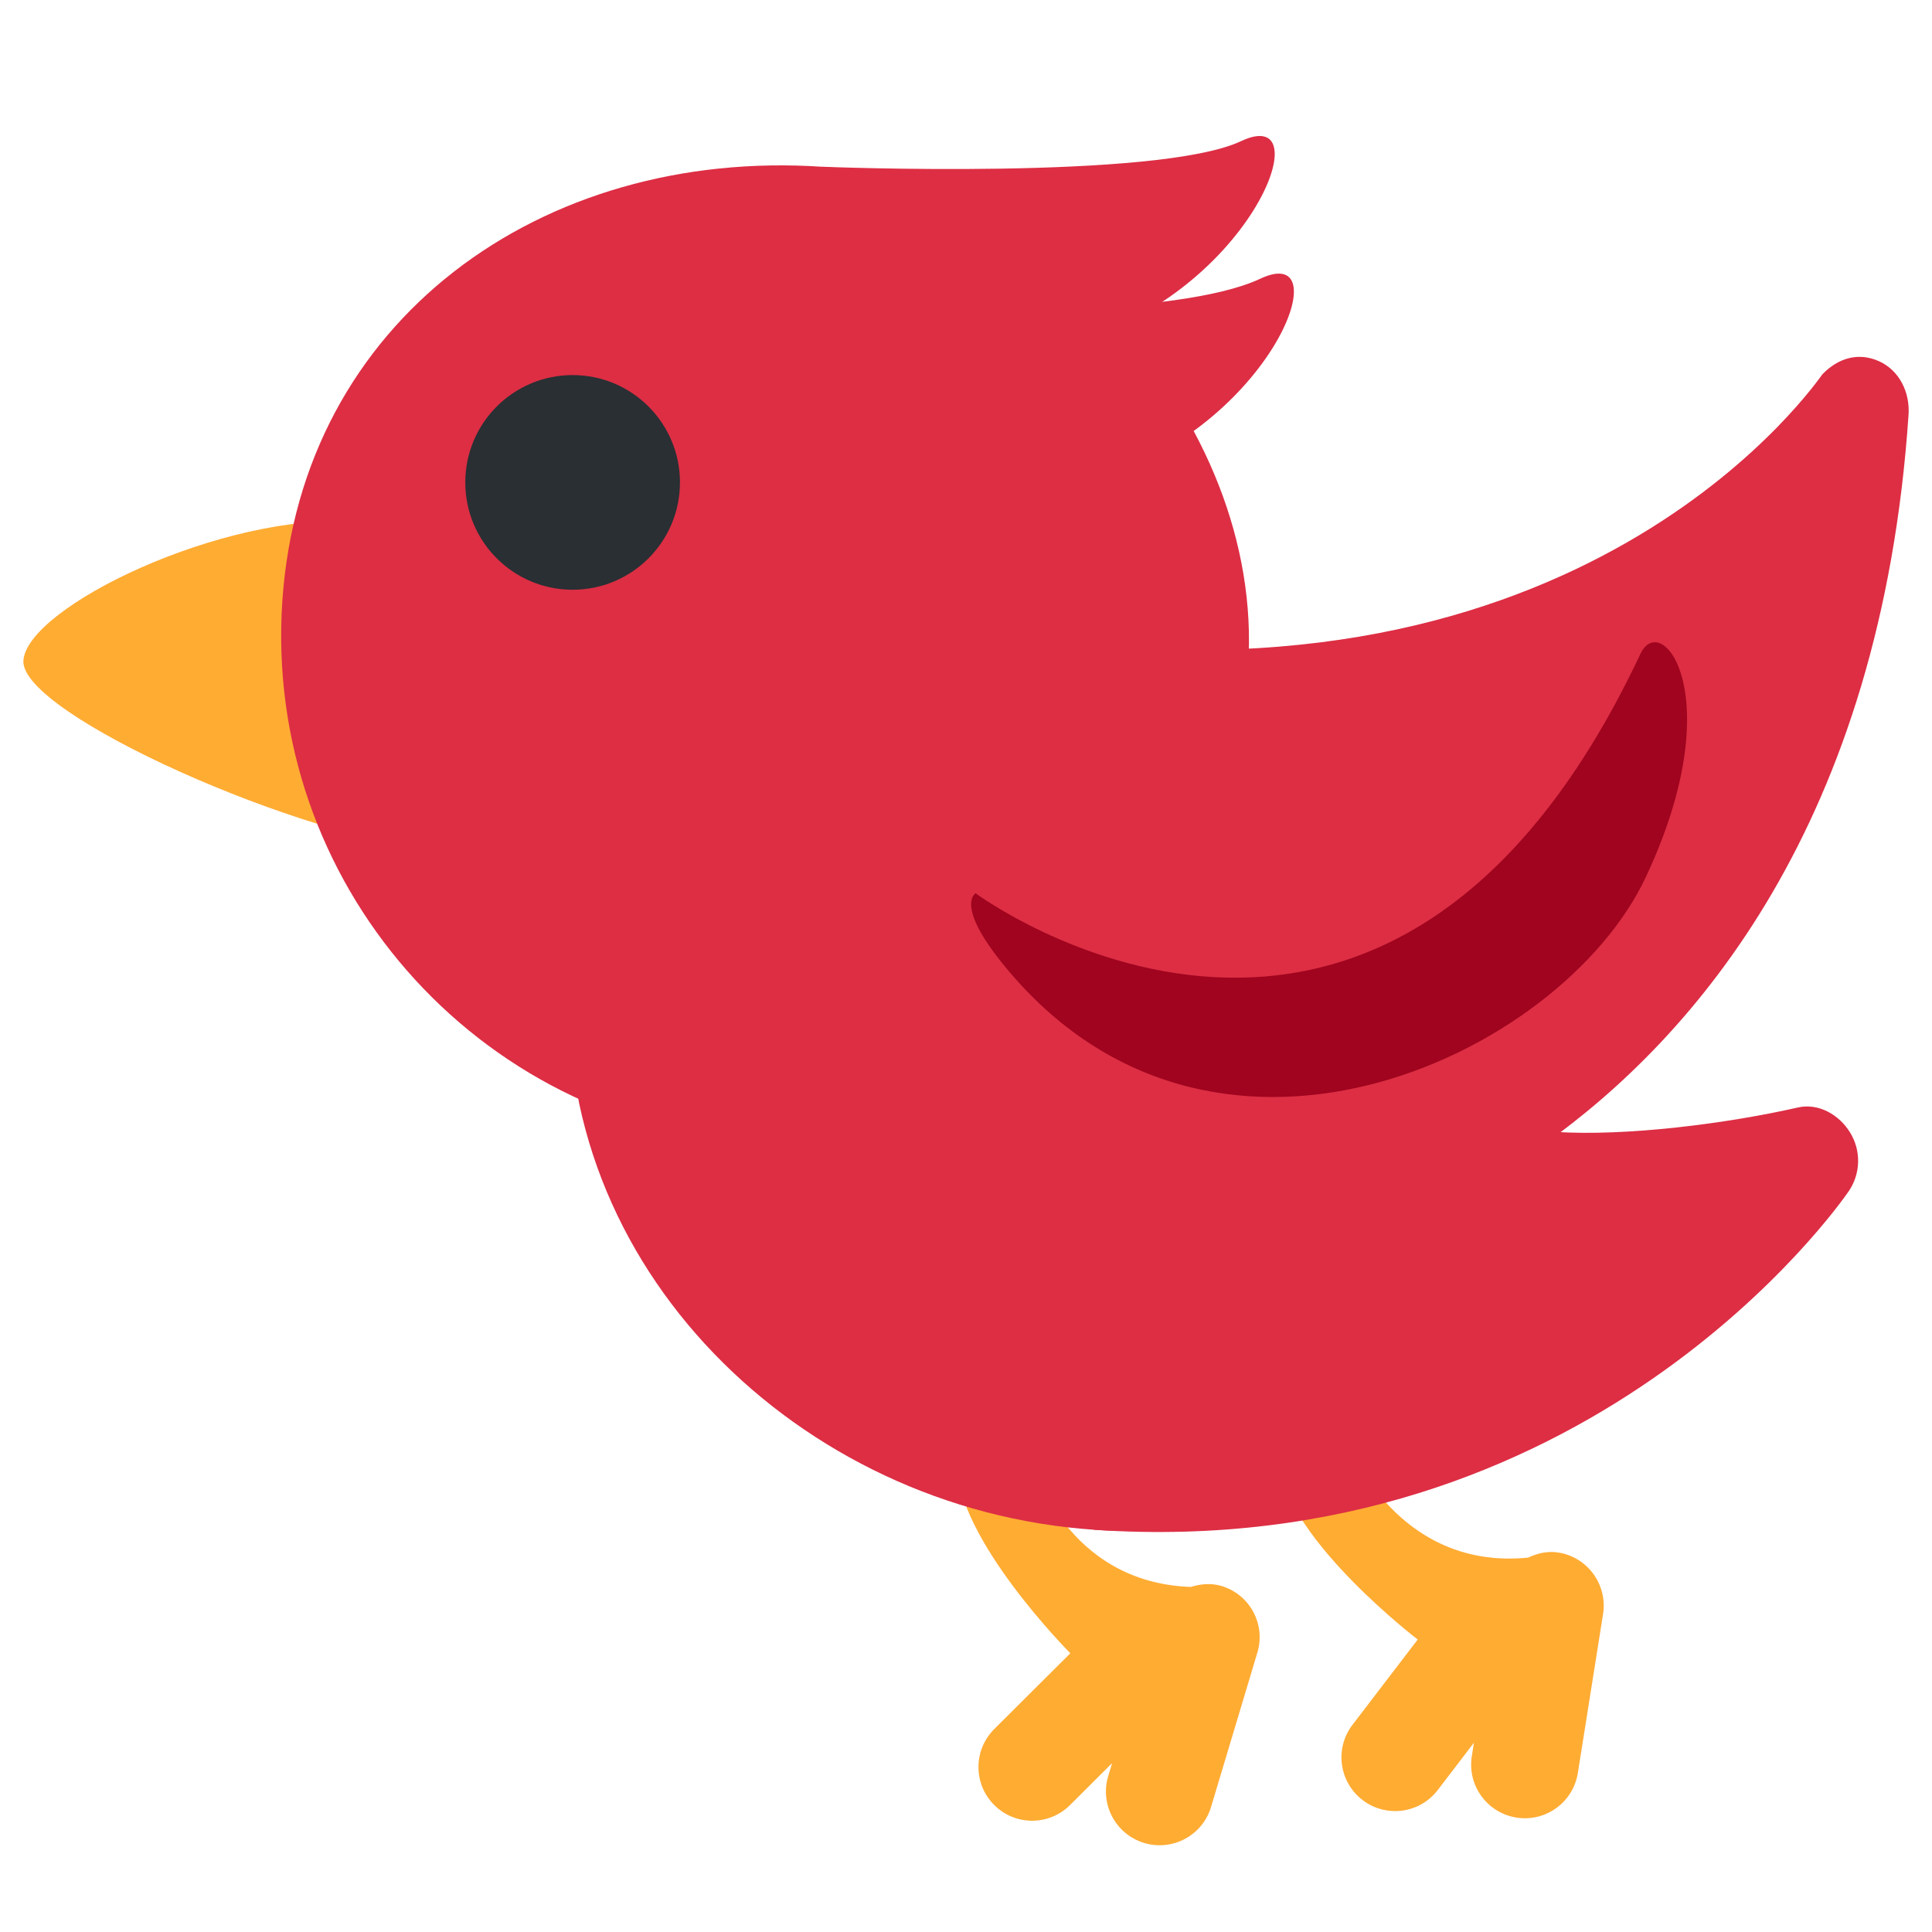
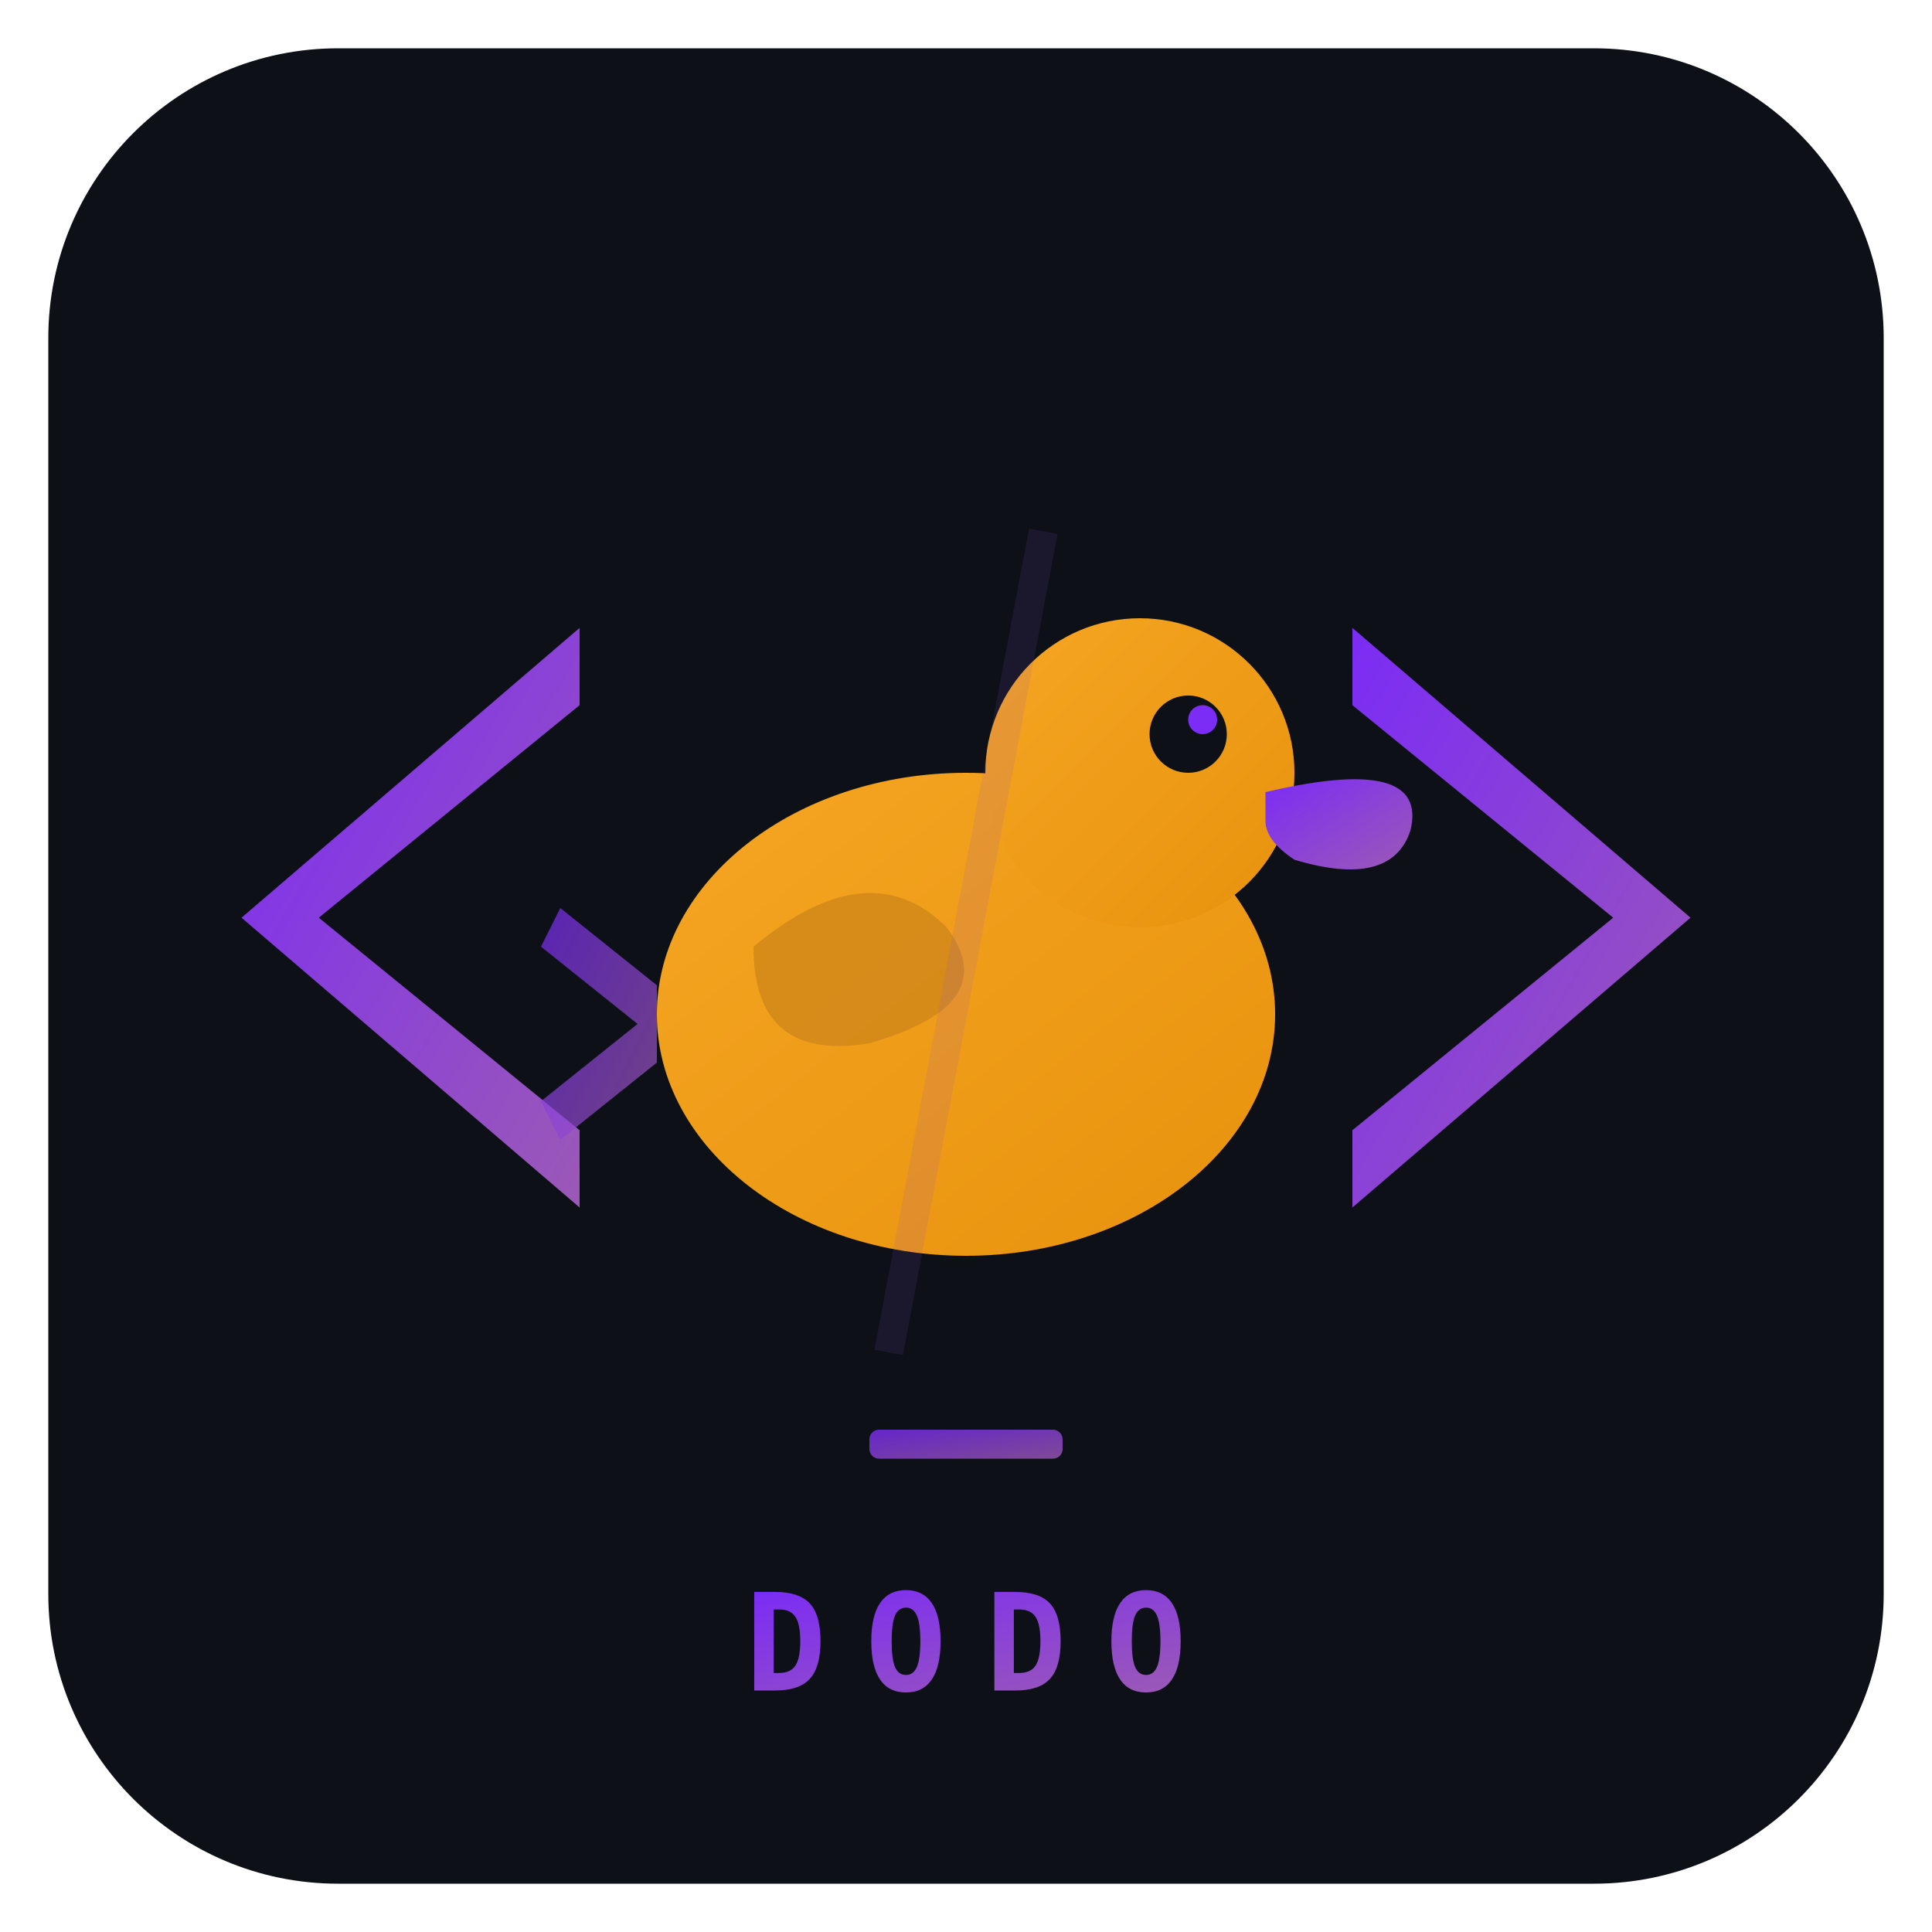
- <svg xmlns="http://www.w3.org/2000/svg" viewBox="0 0 36 36">
-   <path fill="#FFAC33" d="M8.916 12.88c-.111 1.652 1.768 3.126-.712 2.959-2.48-.167-7.836-2.533-7.768-3.53s3.708-2.757 6.188-2.59c2.48.166 2.404 1.508 2.292 3.161zm20.122 16.049c-.202-.032-.392.015-.564.095-2.325.232-3.225-1.885-3.225-1.885-.439-.336-.981-2.009-1.589-1.215l.187 1.402c.187 1.402 2.57 3.224 2.57 3.224l-1.215 1.589c-.336.439-.252 1.066.187 1.402.439.336 1.066.252 1.402-.187l.673-.88-.039.249c-.087.546.285 1.058.831 1.145.546.087 1.058-.285 1.145-.831l.47-2.963c.085-.546-.287-1.058-.833-1.145zm-6.278.623c-.196-.058-.39-.037-.572.018-2.335-.082-2.944-2.3-2.944-2.3-.39-.392-.703-2.123-1.412-1.417l-.003 1.414c-.003 1.414 2.115 3.539 2.115 3.539l-1.417 1.412c-.392.39-.393 1.023-.003 1.414.39.392 1.023.393 1.414.003l.785-.782-.073.242c-.159.529.141 1.086.67 1.246.529.159 1.087-.141 1.246-.67l.862-2.873c.162-.53-.138-1.087-.668-1.246z" />
-   <path fill="#DD2E44" d="M35.009 6.729c-.383-.17-.758-.057-1.05.244-.054.056-4.225 6.306-14.532 4.944-.34-.045 3.139 11.968 3.199 11.962.124-.014 3.07-.368 6.14-2.553 2.818-2.005 6.284-5.991 6.797-13.598.028-.418-.171-.828-.554-.999z" />
-   <path fill="#DD2E44" d="M34.477 21.108c-.204-.336-.59-.56-.979-.471-1.293.295-3.197.543-4.53.453-6.357-.428-9.361-4.129-9.392-4.16-.275-.282.466 11.552.816 11.576 9.194.62 13.862-6.027 14.057-6.31.222-.326.233-.751.028-1.088z" />
-   <path fill="#DD2E44" d="M24.586 19.016c-.371 5.51 1.316 9.861-4.194 9.489-5.51-.371-10.145-4.92-9.774-10.431s14.34-4.568 13.968.942z" />
-   <path fill="#DD2E44" d="M23.257 12.412c-.353 5.235-3.922 9.257-9.156 8.904-5.235-.353-9.193-4.882-8.84-10.117.353-5.235 4.832-8.444 10.067-8.091 4.001.269 8.24 4.683 7.929 9.304z" />
-   <circle fill="#292F33" cx="10.67" cy="8.989" r="2" />
-   <path fill="#A0041E" d="M18.179 16.645s7.63 5.648 12.387-4.459c.396-.842 1.685.793.099 4.162s-8.175 6.44-12.04 1.536c-.815-1.035-.446-1.239-.446-1.239z" />
-   <path fill="#DD2E44" d="M15.327 3.107s6.246.254 7.798-.477.136 2.932-3.262 3.789-4.536-3.312-4.536-3.312z" />
-   <path fill="#DD2E44" d="M17.428 5.788s4.501.136 6.054-.594.136 2.932-3.262 3.789c-3.399.857-2.792-3.195-2.792-3.195z" />
+ <svg xmlns="http://www.w3.org/2000/svg" viewBox="0 0 200 200" width="200" height="200">
+   <defs>
+     <linearGradient id="bracketGrad" x1="0%" y1="0%" x2="100%" y2="100%">
+       <stop offset="0%" style="stop-color:#7B2CF5;stop-opacity:1" />
+       <stop offset="100%" style="stop-color:#9B59B6;stop-opacity:1" />
+     </linearGradient>
+     <linearGradient id="birdGrad" x1="0%" y1="0%" x2="100%" y2="100%">
+       <stop offset="0%" style="stop-color:#F5A623;stop-opacity:1" />
+       <stop offset="100%" style="stop-color:#E8920D;stop-opacity:1" />
+     </linearGradient>
+   </defs>
+   <rect x="5" y="5" width="190" height="190" rx="30" ry="30" fill="#0D1117" />
+   <path d="M25 95 L60 65 L60 73 L33 95 L60 117 L60 125 L25 95Z" fill="url(#bracketGrad)" />
+   <path d="M175 95 L140 65 L140 73 L167 95 L140 117 L140 125 L175 95Z" fill="url(#bracketGrad)" />
+   <ellipse cx="100" cy="105" rx="32" ry="25" fill="url(#birdGrad)" />
+   <circle cx="118" cy="80" r="16" fill="url(#birdGrad)" />
+   <circle cx="123" cy="76" r="4" fill="#0D1117" />
+   <circle cx="124.5" cy="74.5" r="1.5" fill="#7B2CF5" />
+   <path d="M131 82 Q148 78 146 86 Q144 92 134 89 Q131 87 131 85Z" fill="url(#bracketGrad)" />
+   <path d="M78 98 Q90 88 98 96 Q104 104 90 108 Q78 110 78 98Z" fill="#D4891A" opacity="0.9" />
+   <path d="M68 102 L58 94 L56 98 L66 106 L56 114 L58 118 L68 110Z" fill="url(#bracketGrad)" opacity="0.7" />
+   <line x1="108" y1="55" x2="92" y2="140" stroke="url(#bracketGrad)" stroke-width="3" opacity="0.12" />
+   <rect x="90" y="148" width="20" height="3" rx="1" fill="url(#bracketGrad)" opacity="0.8">
+     <animate attributeName="opacity" values="0.8;0.2;0.8" dur="1.2s" repeatCount="indefinite" />
+   </rect>
+   <text x="100" y="175" text-anchor="middle" font-family="'SF Mono', 'Fira Code', monospace" font-size="14" font-weight="600" fill="url(#bracketGrad)" letter-spacing="4">DODO</text>
</svg>
